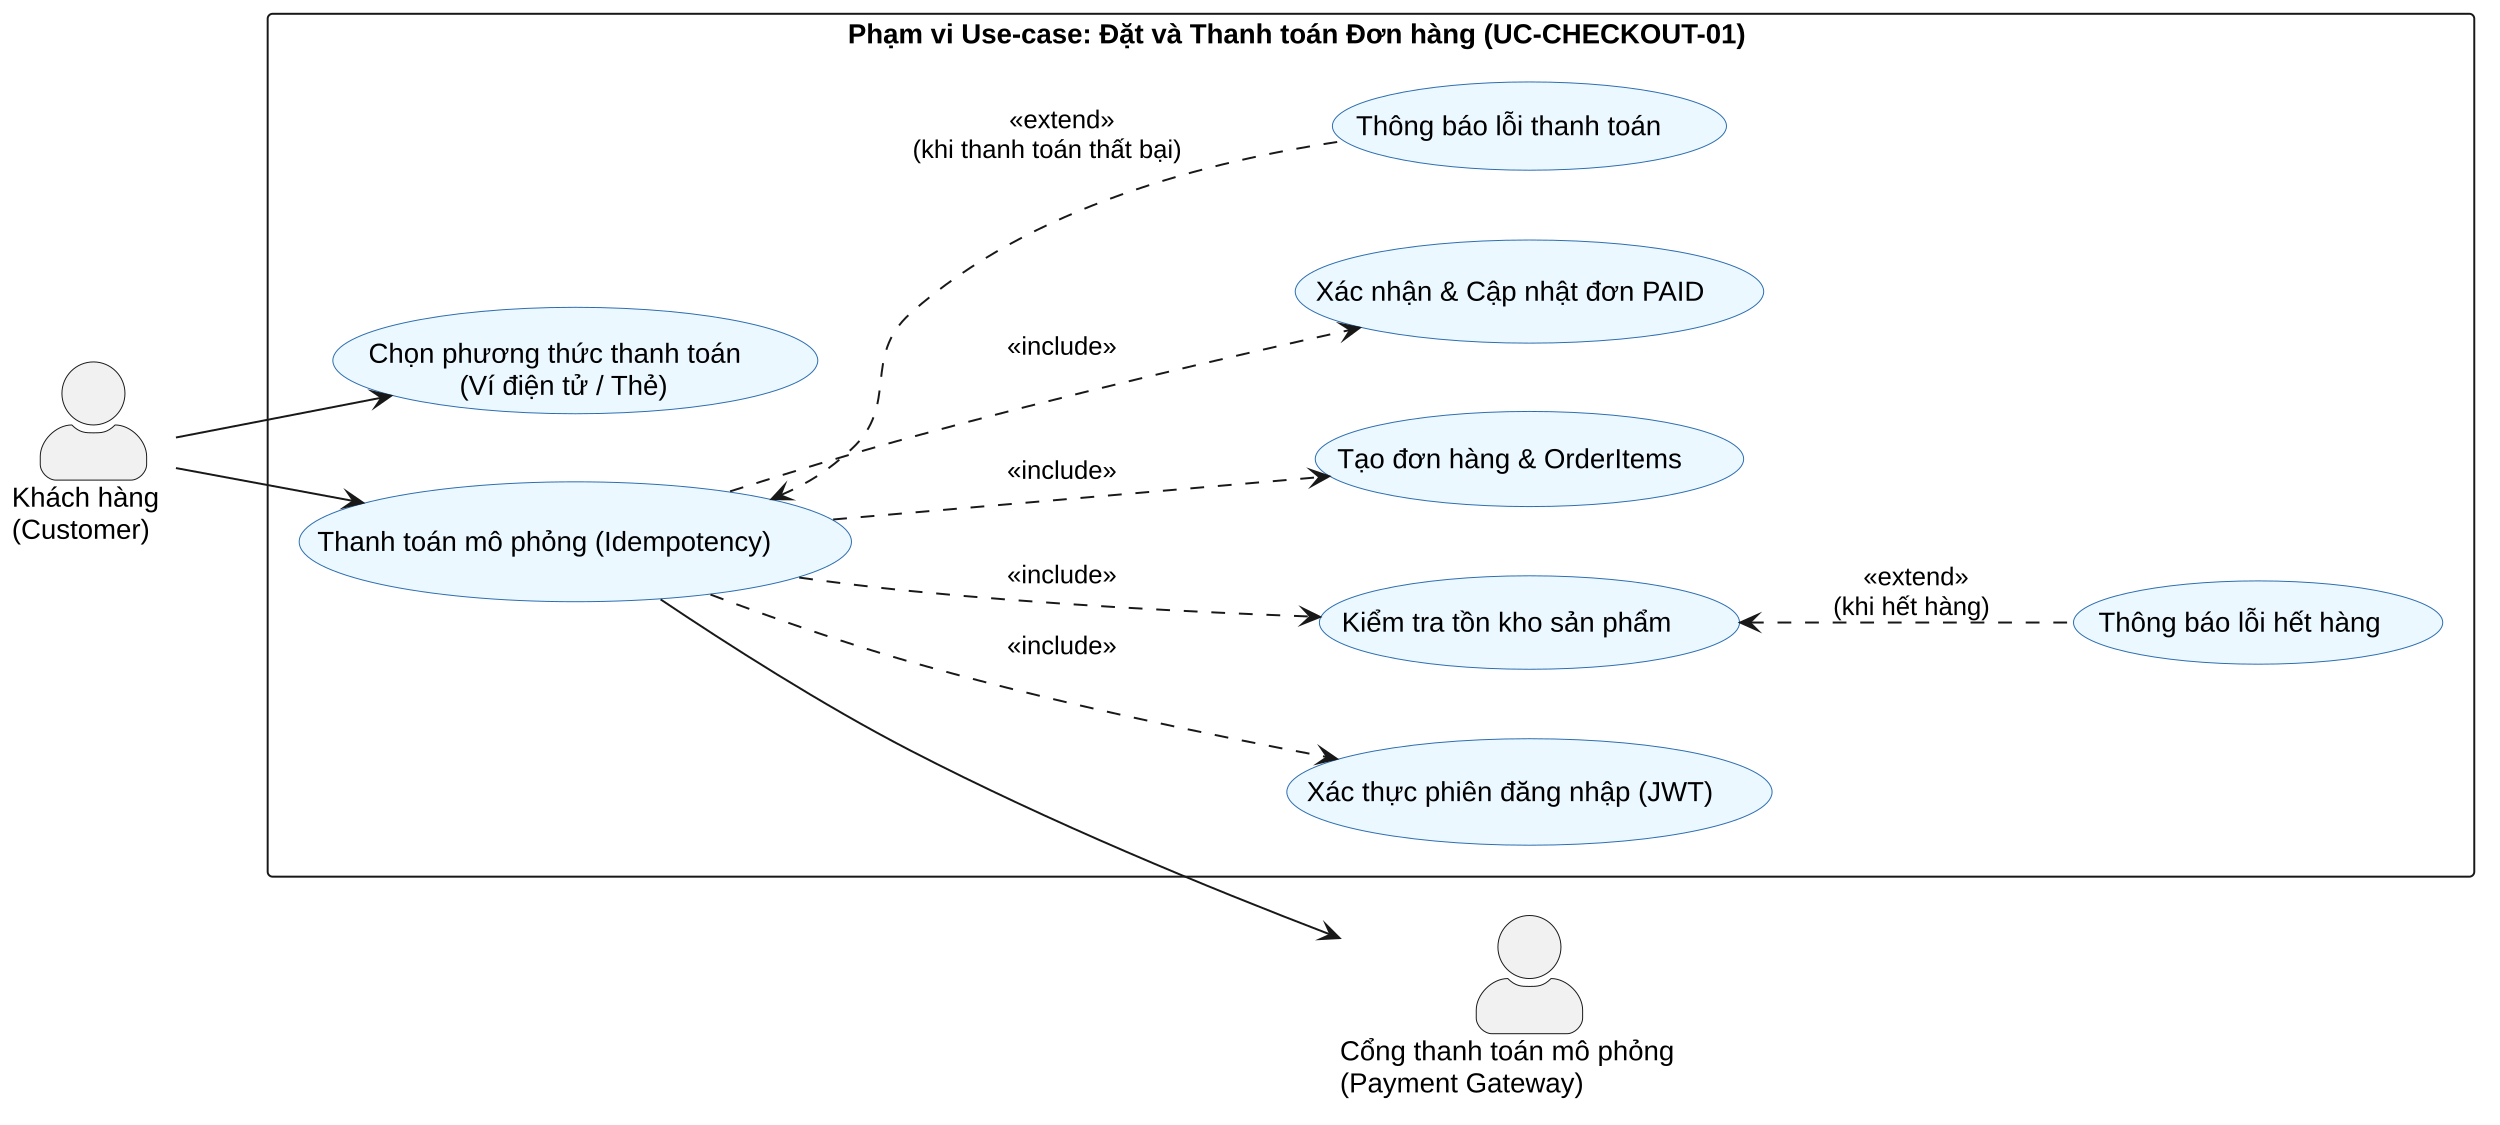
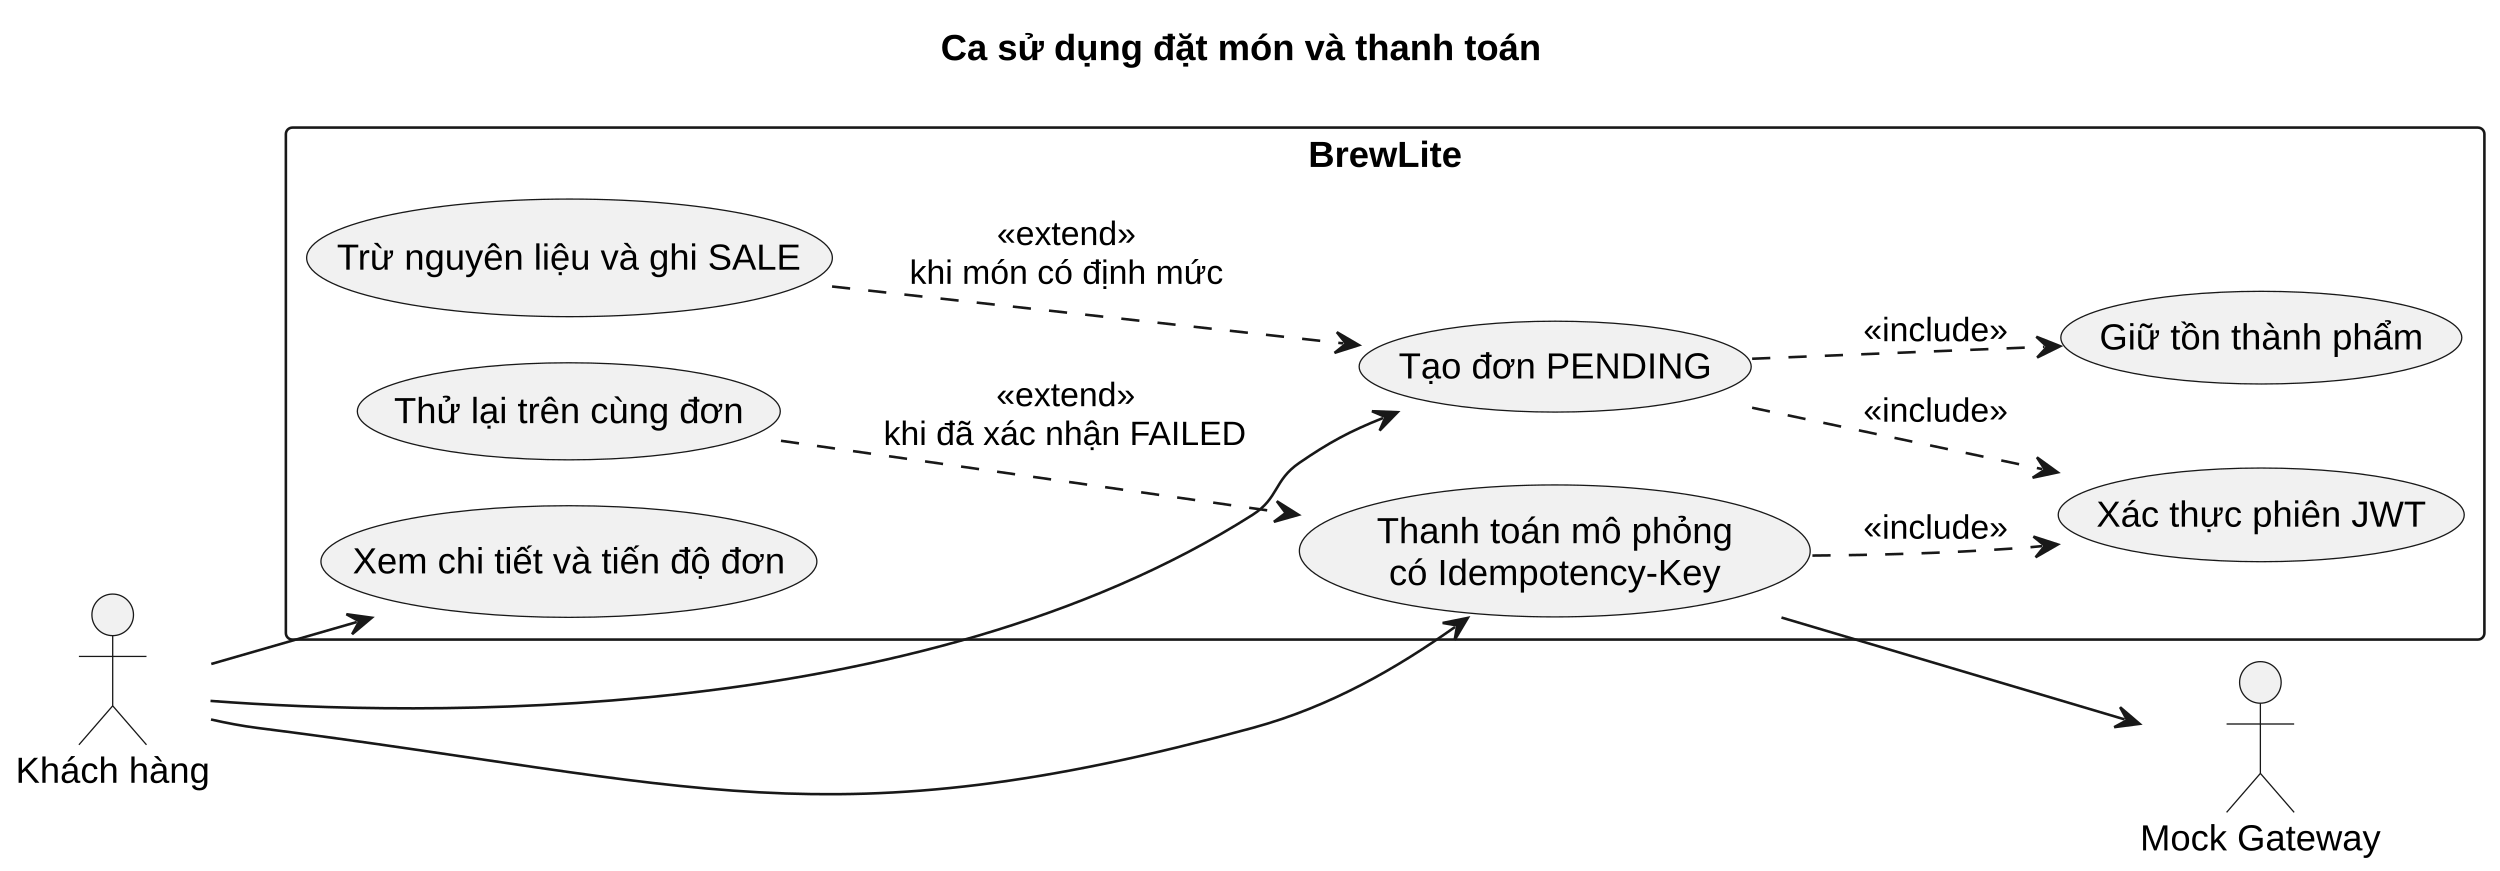
- <svg xmlns="http://www.w3.org/2000/svg" version="1.1" data-diagram-type="DESCRIPTION" style="width:1269px;height:571px;background:#FFFFFF;" width="1269px" height="571px" viewBox="0 0 1269 571" zoomAndPan="magnify" preserveAspectRatio="none" contentStyleType="text/css">
+ <svg xmlns="http://www.w3.org/2000/svg" contentStyleType="text/css" data-diagram-type="DESCRIPTION" height="335px" preserveAspectRatio="none" style="width:962px;height:335px;background:#FFFFFF;" version="1.1" viewBox="0 0 962 335" width="962px" zoomAndPan="magnify">
  <defs />
-   <g font-family="sans-serif" lengthAdjust="spacing">
-     <g class="cluster" data-qualified-name="Ph.m vi Use-case. ..t v. Thanh to.n ..n h.ng .UC-CHECKOUT-01." id="ent0003" data-source-line="12">
-       <rect x="135.87" y="7" width="1120.07" height="438" fill="none" style="stroke:#181818;stroke-width:1;" rx="2.5" ry="2.5" />
-       <text x="430.377" y="21.995" fill="#000" font-size="14" textLength="531.057" font-weight="700" font-family="Arial">Phạm vi Use-case: Đặt và Thanh toán Đơn hàng (UC-CHECKOUT-01)</text>
+   <g>
+     <g class="title" data-source-line="1">
+       <text fill="#000000" font-family="Arial" font-size="14" font-weight="bold" lengthAdjust="spacing" textLength="231.034" x="361.983" y="23.132">Ca sử dụng đặt món và thanh toán</text>
    </g>
-     <g class="entity" data-qualified-name="Ph.m vi Use-case. ..t v. Thanh to.n ..n h.ng .UC-CHECKOUT-01..UC_VerifyAuth" id="ent0004" data-source-line="13">
-       <ellipse cx="776.354" cy="402.001" rx="123.154" ry="27.031" fill="#EBF8FF" style="stroke:#2B6CB0;stroke-width:0.5;" />
-       <text x="663.318" y="406.649" fill="#000" font-size="14" textLength="226.071" font-family="Arial">Xác thực phiên đăng nhập (JWT)</text>
+     <g class="cluster" data-entity="BrewLite" data-source-line="8" data-uid="ent0004" id="cluster_BrewLite">
+       <rect fill="none" height="197" rx="2.5" ry="2.5" style="stroke:#181818;stroke-width:1;" width="846" x="110" y="49.099" />
+       <text fill="#000000" font-family="Arial" font-size="14" font-weight="bold" lengthAdjust="spacing" textLength="59.124" x="503.438" y="64.231">BrewLite</text>
    </g>
-     <g class="entity" data-qualified-name="Ph.m vi Use-case. ..t v. Thanh to.n ..n h.ng .UC-CHECKOUT-01..UC_CheckStock" id="ent0005" data-source-line="14">
-       <ellipse cx="776.35" cy="315.998" rx="106.64" ry="23.728" fill="#EBF8FF" style="stroke:#2B6CB0;stroke-width:0.5;" />
-       <text x="681.054" y="320.647" fill="#000" font-size="14" textLength="190.593" font-family="Arial">Kiểm tra tồn kho sản phẩm</text>
+     <g class="entity" data-entity="Customer" data-source-line="6" data-uid="ent0002" id="entity_Customer">
+       <ellipse cx="43.365" cy="236.599" fill="#F1F1F1" rx="8" ry="8" style="stroke:#181818;stroke-width:0.5;" />
+       <path d="M43.365,244.599 L43.365,271.599 M30.365,252.599 L56.365,252.599 M43.365,271.599 L30.365,286.599 M43.365,271.599 L56.365,286.599" fill="none" style="stroke:#181818;stroke-width:0.5;" />
+       <text fill="#000000" font-family="Arial" font-size="14" lengthAdjust="spacing" textLength="74.731" x="6" y="301.231">Khách hàng</text>
    </g>
-     <g class="entity" data-qualified-name="Ph.m vi Use-case. ..t v. Thanh to.n ..n h.ng .UC-CHECKOUT-01..UC_CreateOrder" id="ent0006" data-source-line="15">
-       <ellipse cx="776.347" cy="232.997" rx="108.737" ry="24.147" fill="#EBF8FF" style="stroke:#2B6CB0;stroke-width:0.5;" />
-       <text x="678.775" y="237.646" fill="#000" font-size="14" textLength="195.146" font-family="Arial">Tạo đơn hàng &amp; OrderItems</text>
+     <g class="entity" data-entity="Gateway" data-source-line="7" data-uid="ent0003" id="entity_Gateway">
+       <ellipse cx="869.793" cy="262.599" fill="#F1F1F1" rx="8" ry="8" style="stroke:#181818;stroke-width:0.5;" />
+       <path d="M869.793,270.599 L869.793,297.599 M856.793,278.599 L882.793,278.599 M869.793,297.599 L856.793,312.599 M869.793,297.599 L882.793,312.599" fill="none" style="stroke:#181818;stroke-width:0.5;" />
+       <text fill="#000000" font-family="Arial" font-size="14" lengthAdjust="spacing" textLength="92.586" x="823.5" y="327.231">Mock Gateway</text>
    </g>
-     <g class="entity" data-qualified-name="Ph.m vi Use-case. ..t v. Thanh to.n ..n h.ng .UC-CHECKOUT-01..UC_SelectMethod" id="ent0007" data-source-line="16">
-       <ellipse cx="292.033" cy="183.005" rx="123.073" ry="27.015" fill="#EBF8FF" style="stroke:#2B6CB0;stroke-width:0.5;" />
-       <text x="187.047" y="184.147" fill="#000" font-size="14" textLength="209.973" font-family="Arial">Chọn phương thức thanh toán</text>
-       <text x="233.247" y="200.444" fill="#000" font-size="14" textLength="117.571" font-family="Arial">(Ví điện tử / Thẻ)</text>
+     <g class="entity" data-entity="Auth" data-source-line="9" data-uid="ent0005" id="entity_Auth">
+       <ellipse cx="870.121" cy="198.123" fill="#F1F1F1" rx="78.121" ry="18.024" style="stroke:#181818;stroke-width:0.5;" />
+       <text fill="#000000" font-family="Arial" font-size="14" lengthAdjust="spacing" textLength="126.861" x="806.691" y="202.672">Xác thực phiên JWT</text>
    </g>
-     <g class="entity" data-qualified-name="Ph.m vi Use-case. ..t v. Thanh to.n ..n h.ng .UC-CHECKOUT-01..UC_Pay" id="ent0008" data-source-line="17">
-       <ellipse cx="292.034" cy="275.003" rx="140.164" ry="30.433" fill="#EBF8FF" style="stroke:#2B6CB0;stroke-width:0.5;" />
-       <text x="161.061" y="279.651" fill="#000" font-size="14" textLength="261.946" font-family="Arial">Thanh toán mô phỏng (Idempotency)</text>
+     <g class="entity" data-entity="Create" data-source-line="10" data-uid="ent0006" id="entity_Create">
+       <ellipse cx="598.432" cy="141.085" fill="#F1F1F1" rx="75.432" ry="17.486" style="stroke:#181818;stroke-width:0.5;" />
+       <text fill="#000000" font-family="Arial" font-size="14" lengthAdjust="spacing" textLength="120.442" x="538.211" y="145.634">Tạo đơn PENDING</text>
    </g>
-     <g class="entity" data-qualified-name="Ph.m vi Use-case. ..t v. Thanh to.n ..n h.ng .UC-CHECKOUT-01..UC_Confirm" id="ent0009" data-source-line="18">
-       <ellipse cx="776.354" cy="147.999" rx="118.894" ry="26.179" fill="#EBF8FF" style="stroke:#2B6CB0;stroke-width:0.5;" />
-       <text x="667.857" y="152.647" fill="#000" font-size="14" textLength="216.993" font-family="Arial">Xác nhận &amp; Cập nhật đơn PAID</text>
+     <g class="entity" data-entity="SKU" data-source-line="11" data-uid="ent0007" id="entity_SKU">
+       <ellipse cx="870.151" cy="129.929" fill="#F1F1F1" rx="77.151" ry="17.83" style="stroke:#181818;stroke-width:0.5;" />
+       <text fill="#000000" font-family="Arial" font-size="14" lengthAdjust="spacing" textLength="124.558" x="807.873" y="134.478">Giữ tồn thành phẩm</text>
    </g>
-     <g class="entity" data-qualified-name="Ph.m vi Use-case. ..t v. Thanh to.n ..n h.ng .UC-CHECKOUT-01..UC_ErrorStock" id="ent0010" data-source-line="19">
-       <ellipse cx="1146.22" cy="316.004" rx="93.72" ry="21.144" fill="#EBF8FF" style="stroke:#2B6CB0;stroke-width:0.5;" />
-       <text x="1065.163" y="320.653" fill="#000" font-size="14" textLength="162.114" font-family="Arial">Thông báo lỗi hết hàng</text>
+     <g class="entity" data-entity="BOM" data-source-line="12" data-uid="ent0008" id="entity_BOM">
+       <ellipse cx="219.145" cy="99.228" fill="#F1F1F1" rx="101.145" ry="22.629" style="stroke:#181818;stroke-width:0.5;" />
+       <text fill="#000000" font-family="Arial" font-size="14" lengthAdjust="spacing" textLength="179.026" x="129.632" y="103.777">Trừ nguyên liệu và ghi SALE</text>
    </g>
-     <g class="entity" data-qualified-name="Ph.m vi Use-case. ..t v. Thanh to.n ..n h.ng .UC-CHECKOUT-01..UC_ErrorPayment" id="ent0011" data-source-line="20">
-       <ellipse cx="776.349" cy="63.996" rx="100.029" ry="22.406" fill="#EBF8FF" style="stroke:#2B6CB0;stroke-width:0.5;" />
-       <text x="688.288" y="68.644" fill="#000" font-size="14" textLength="176.121" font-family="Arial">Thông báo lỗi thanh toán</text>
+     <g class="entity" data-entity="Payment" data-source-line="13" data-uid="ent0009" id="entity_Payment">
+       <ellipse cx="598.281" cy="211.993" fill="#F1F1F1" rx="98.281" ry="25.394" style="stroke:#181818;stroke-width:0.5;" />
+       <text fill="#000000" font-family="Arial" font-size="14" lengthAdjust="spacing" textLength="136.992" x="529.785" y="209.024">Thanh toán mô phỏng</text>
+       <text fill="#000000" font-family="Arial" font-size="14" lengthAdjust="spacing" textLength="127.62" x="534.471" y="225.123">có Idempotency-Key</text>
    </g>
-     <g class="entity" data-qualified-name="Customer" id="ent0001" data-source-line="9">
-       <ellipse cx="47.433" cy="199.71" rx="16" ry="16" fill="#F1F1F1" style="stroke:#181818;stroke-width:0.5;" />
-       <path d="M47.433,219.71 C51.433,219.71 54.433,219.71 58.433,215.71 C66.433,215.71 74.433,223.71 74.433,231.71 L74.433,235.71 C74.433,239.71 70.433,243.71 66.433,243.71 L28.433,243.71 C24.433,243.71 20.433,239.71 20.433,235.71 L20.433,231.71 C20.433,223.71 28.433,215.71 36.433,215.71 C40.433,219.71 43.433,219.71 47.433,219.71" style="stroke:#181818;stroke-width:0.5;" fill="#F1F1F1" />
-       <text x="6" y="257.205" fill="#000" font-size="14" textLength="82.865" font-family="Arial">Khách hàng</text>
-       <text x="6" y="273.502" fill="#000" font-size="14" textLength="78.928" font-family="Arial">(Customer)</text>
+     <g class="entity" data-entity="Retry" data-source-line="14" data-uid="ent0010" id="entity_Retry">
+       <ellipse cx="218.878" cy="158.274" fill="#F1F1F1" rx="81.378" ry="18.676" style="stroke:#181818;stroke-width:0.5;" />
+       <text fill="#000000" font-family="Arial" font-size="14" lengthAdjust="spacing" textLength="134.511" x="151.622" y="162.823">Thử lại trên cùng đơn</text>
    </g>
-     <g class="entity" data-qualified-name="Gateway" id="ent0002" data-source-line="10">
-       <ellipse cx="776.342" cy="480.71" rx="16" ry="16" fill="#F1F1F1" style="stroke:#181818;stroke-width:0.5;" />
-       <path d="M776.342,500.71 C780.342,500.71 783.342,500.71 787.342,496.71 C795.342,496.71 803.342,504.71 803.342,512.71 L803.342,516.71 C803.342,520.71 799.342,524.71 795.342,524.71 L757.342,524.71 C753.342,524.71 749.342,520.71 749.342,516.71 L749.342,512.71 C749.342,504.71 757.342,496.71 765.342,496.71 C769.342,500.71 772.342,500.71 776.342,500.71" style="stroke:#181818;stroke-width:0.5;" fill="#F1F1F1" />
-       <text x="680.15" y="538.205" fill="#000" font-size="14" textLength="192.384" font-family="Arial">Cổng thanh toán mô phỏng</text>
-       <text x="680.15" y="554.502" fill="#000" font-size="14" textLength="139.139" font-family="Arial">(Payment Gateway)</text>
+     <g class="entity" data-entity="Track" data-source-line="15" data-uid="ent0011" id="entity_Track">
+       <ellipse cx="218.914" cy="216.081" fill="#F1F1F1" rx="95.414" ry="21.483" style="stroke:#181818;stroke-width:0.5;" />
+       <text fill="#000000" font-family="Arial" font-size="14" lengthAdjust="spacing" textLength="166.38" x="135.724" y="220.631">Xem chi tiết và tiến độ đơn</text>
    </g>
-     <g class="link" data-entity-1="ent0001" data-entity-2="ent0007" id="lnk12" data-source-line="23" data-link-type="dependency">
-       <path d="M89.31,222.08 C119.15,216.3 155.911,209.181 193.631,201.871" style="stroke:#181818;stroke-width:1;" fill="none" id="Customer-to-UC_SelectMethod" />
-       <polygon points="198.54,200.92,188.943,198.705,193.631,201.871,190.465,206.559,198.54,200.92" fill="#181818" style="stroke:#181818;stroke-width:1;stroke-linejoin:miter;stroke-miterlimit:10;" />
+     <g class="link" data-entity-1="Customer" data-entity-2="Create" data-uid="lnk12" id="link_Customer_Create">
+       <polygon fill="#181818" points="537.772,158.621,527.931,158.24,533.128,160.473,530.895,165.671,537.772,158.621" style="stroke:#181818;stroke-width:1;" />
+       <path d="M81.005,269.706 C160.619,275.719 353.039,280.005 482,198.099 C492.095,191.687 490.132,184.854 500,178.099 C511.428,170.274 519.16,166.045 532.199,160.844" fill="none" style="stroke:#181818;stroke-width:1;" />
    </g>
-     <g class="link" data-entity-1="ent0001" data-entity-2="ent0008" id="lnk13" data-source-line="24" data-link-type="dependency">
-       <path d="M89.31,237.59 C115.44,242.43 145.714,248.047 179.384,254.297" style="stroke:#181818;stroke-width:1;" fill="none" id="Customer-to-UC_Pay" />
-       <polygon points="184.3,255.21,176.181,249.635,179.384,254.297,174.721,257.5,184.3,255.21" fill="#181818" style="stroke:#181818;stroke-width:1;stroke-linejoin:miter;stroke-miterlimit:10;" />
+     <g class="link" data-entity-1="Customer" data-entity-2="Payment" data-uid="lnk13" id="link_Customer_Payment">
+       <polygon fill="#181818" points="564.795,237.777,555.139,239.716,560.716,240.667,559.764,246.244,564.795,237.777" style="stroke:#181818;stroke-width:1;" />
+       <path d="M81.196,276.86 C87.102,278.204 93.185,279.364 99,280.099 C267.879,301.443 317.767,324.854 482,280.099 C512.308,271.839 537.875,256.849 559.9,241.245" fill="none" style="stroke:#181818;stroke-width:1;" />
    </g>
-     <g class="link" data-entity-1="ent0008" data-entity-2="ent0004" id="lnk14" data-source-line="26" data-link-type="dependency">
-       <path d="M360.65,301.81 C391.32,313.34 428.26,326.36 462.19,336 C533.81,356.36 611.336,372.567 673.656,384.267" style="stroke:#181818;stroke-width:1;stroke-dasharray:7,7;" fill="none" id="UC_Pay-to-UC_VerifyAuth" />
-       <polygon points="678.57,385.19,670.463,379.598,673.656,384.267,668.986,387.461,678.57,385.19" fill="#181818" style="stroke:#181818;stroke-width:1;stroke-linejoin:miter;stroke-miterlimit:10;" />
-       <text x="511.19" y="332.067" fill="#000" font-size="13" textLength="63.007" font-family="Arial">«include»</text>
+     <g class="link" data-entity-1="Customer" data-entity-2="Track" data-uid="lnk14" id="link_Customer_Track">
+       <polygon fill="#181818" points="143.043,237.7,133.288,236.349,138.239,239.084,135.503,244.036,143.043,237.7" style="stroke:#181818;stroke-width:1;" />
+       <path d="M81.295,255.495 C99.299,250.306 115.893,245.524 137.278,239.362" fill="none" style="stroke:#181818;stroke-width:1;" />
    </g>
-     <g class="link" data-entity-1="ent0008" data-entity-2="ent0005" id="lnk15" data-source-line="27" data-link-type="dependency">
-       <path d="M405.68,293.18 C424.51,295.78 443.88,298.19 462.19,300 C531.26,306.86 604.214,310.662 665.064,312.952" style="stroke:#181818;stroke-width:1;stroke-dasharray:7,7;" fill="none" id="UC_Pay-to-UC_CheckStock" />
-       <polygon points="670.06,313.14,661.217,308.804,665.064,312.952,660.916,316.799,670.06,313.14" fill="#181818" style="stroke:#181818;stroke-width:1;stroke-linejoin:miter;stroke-miterlimit:10;" />
-       <text x="511.19" y="296.067" fill="#000" font-size="13" textLength="63.007" font-family="Arial">«include»</text>
+     <g class="link" data-entity-1="Create" data-entity-2="Auth" data-uid="lnk15" id="link_Create_Auth">
+       <polygon fill="#181818" points="791.794,181.769,783.817,175.994,786.902,180.735,782.161,183.82,791.794,181.769" style="stroke:#181818;stroke-width:1;" />
+       <path d="M674.213,156.901 C710.82,164.643 748.988,172.716 785.924,180.528" fill="none" style="stroke:#181818;stroke-width:1;stroke-dasharray:7,7;" />
+       <text fill="#000000" font-family="Arial" font-size="13" lengthAdjust="spacing" textLength="55.656" x="717" y="162.292">«include»</text>
    </g>
-     <g class="link" data-entity-1="ent0008" data-entity-2="ent0006" id="lnk16" data-source-line="28" data-link-type="dependency">
-       <path d="M422.92,263.69 C502.02,256.8 596.589,248.574 669.699,242.204" style="stroke:#181818;stroke-width:1;stroke-dasharray:7,7;" fill="none" id="UC_Pay-to-UC_CreateOrder" />
-       <polygon points="674.68,241.77,665.367,238.566,669.699,242.204,666.061,246.536,674.68,241.77" fill="#181818" style="stroke:#181818;stroke-width:1;stroke-linejoin:miter;stroke-miterlimit:10;" />
-       <text x="511.19" y="243.067" fill="#000" font-size="13" textLength="63.007" font-family="Arial">«include»</text>
+     <g class="link" data-entity-1="Create" data-entity-2="SKU" data-uid="lnk16" id="link_Create_SKU">
+       <polygon fill="#181818" points="792.736,133.212,783.58,129.582,787.74,133.415,783.906,137.575,792.736,133.212" style="stroke:#181818;stroke-width:1;" />
+       <path d="M674.213,138.049 C711.132,136.542 749.613,134.972 786.74,133.456" fill="none" style="stroke:#181818;stroke-width:1;stroke-dasharray:7,7;" />
+       <text fill="#000000" font-family="Arial" font-size="13" lengthAdjust="spacing" textLength="55.656" x="717" y="131.292">«include»</text>
    </g>
-     <g class="link" data-entity-1="ent0008" data-entity-2="ent0009" id="lnk17" data-source-line="29" data-link-type="dependency">
-       <path d="M370.59,249.42 C399.24,240.31 432.07,230.27 462.19,222 C538.83,200.97 622.11,181.557 685.32,167.477" style="stroke:#181818;stroke-width:1;stroke-dasharray:7,7;" fill="none" id="UC_Pay-to-UC_Confirm" />
-       <polygon points="690.2,166.39,680.546,164.442,685.32,167.477,682.285,172.251,690.2,166.39" fill="#181818" style="stroke:#181818;stroke-width:1;stroke-linejoin:miter;stroke-miterlimit:10;" />
-       <text x="511.19" y="180.067" fill="#000" font-size="13" textLength="63.007" font-family="Arial">«include»</text>
+     <g class="link" data-entity-1="BOM" data-entity-2="Create" data-uid="lnk17" id="link_BOM_Create">
+       <polygon fill="#181818" points="522.923,132.801,514.42,127.831,517.953,132.248,513.535,135.782,522.923,132.801" style="stroke:#181818;stroke-width:1;" />
+       <path d="M320.172,110.244 C383.844,117.328 458.946,125.683 516.959,132.138" fill="none" style="stroke:#181818;stroke-width:1;stroke-dasharray:7,7;" />
+       <text fill="#000000" font-family="Arial" font-size="13" lengthAdjust="spacing" textLength="53.492" x="383.601" y="94.293">«extend»</text>
+       <text fill="#000000" font-family="Arial" font-size="13" lengthAdjust="spacing" textLength="120.694" x="350" y="109.241">khi món có định mức</text>
    </g>
-     <g class="link" data-entity-1="ent0008" data-entity-2="ent0002" id="lnk18" data-source-line="31" data-link-type="dependency">
-       <path d="M335.33,304.27 C368.87,326.79 417.39,357.87 462.19,381 C533.2,417.66 612.282,450.21 675.302,474.38" style="stroke:#181818;stroke-width:1;" fill="none" id="UC_Pay-to-Gateway" />
-       <polygon points="679.97,476.17,672.999,469.212,675.302,474.38,670.134,476.682,679.97,476.17" fill="#181818" style="stroke:#181818;stroke-width:1;stroke-linejoin:miter;stroke-miterlimit:10;" />
+     <g class="link" data-entity-1="Payment" data-entity-2="Auth" data-uid="lnk18" id="link_Payment_Auth">
+       <polygon fill="#181818" points="791.835,209.514,782.468,206.471,786.862,210.033,783.3,214.428,791.835,209.514" style="stroke:#181818;stroke-width:1;" />
+       <path d="M697.415,213.779 C722.411,213.592 749.22,212.858 774,211.099 C779.812,210.686 779.843,210.767 785.868,210.137" fill="none" style="stroke:#181818;stroke-width:1;stroke-dasharray:7,7;" />
+       <text fill="#000000" font-family="Arial" font-size="13" lengthAdjust="spacing" textLength="55.656" x="717" y="207.292">«include»</text>
    </g>
-     <g class="link" data-entity-1="ent0005" data-entity-2="ent0010" id="lnk19" data-source-line="33" data-link-type="dependency">
-       <path d="M888.26,316 C941.64,316 1000.79,316 1052.24,316" style="stroke:#181818;stroke-width:1;stroke-dasharray:7,7;" fill="none" id="UC_CheckStock-backto-UC_ErrorStock" />
-       <polygon points="883.26,316,892.26,320,888.26,316,892.26,312,883.26,316" fill="#181818" style="stroke:#181818;stroke-width:1;stroke-linejoin:miter;stroke-miterlimit:10;" />
-       <text x="945.817" y="297.067" fill="#000" font-size="13" textLength="61.185" font-family="Arial">«extend»</text>
-       <text x="930.5" y="312.2" fill="#000" font-size="13" textLength="91.819" font-family="Arial">(khi hết hàng)</text>
+     <g class="link" data-entity-1="Retry" data-entity-2="Payment" data-uid="lnk19" id="link_Retry_Payment">
+       <polygon fill="#181818" points="499.673,198.105,491.331,192.871,494.724,197.397,490.198,200.79,499.673,198.105" style="stroke:#181818;stroke-width:1;" />
+       <path d="M300.52,169.617 C358.769,177.949 431.848,188.403 493.734,197.255" fill="none" style="stroke:#181818;stroke-width:1;stroke-dasharray:7,7;" />
+       <text fill="#000000" font-family="Arial" font-size="13" lengthAdjust="spacing" textLength="53.492" x="383.348" y="156.292">«extend»</text>
+       <text fill="#000000" font-family="Arial" font-size="13" lengthAdjust="spacing" textLength="140.188" x="340" y="171.241">khi đã xác nhận FAILED</text>
    </g>
-     <g class="link" data-entity-1="ent0008" data-entity-2="ent0011" id="lnk20" data-source-line="34" data-link-type="dependency">
-       <path d="M396.189,251.384 C410.979,244.984 420.55,238.7 432.19,228 C456.81,205.38 437.22,181.24 462.19,159 C522.86,104.97 613.47,81.66 681.63,71.61" style="stroke:#181818;stroke-width:1;stroke-dasharray:7,7;" fill="none" id="UC_Pay-backto-UC_ErrorPayment" />
-       <polygon points="391.6,253.37,401.448,253.467,396.189,251.384,398.271,246.125,391.6,253.37" fill="#181818" style="stroke:#181818;stroke-width:1;stroke-linejoin:miter;stroke-miterlimit:10;" />
-       <text x="512.257" y="65.067" fill="#000" font-size="13" textLength="61.185" font-family="Arial">«extend»</text>
-       <text x="463.19" y="80.2" fill="#000" font-size="13" textLength="159.32" font-family="Arial">(khi thanh toán thất bại)</text>
+     <g class="link" data-entity-1="Payment" data-entity-2="Gateway" data-uid="lnk20" id="link_Payment_Gateway">
+       <polygon fill="#181818" points="823.31,278.536,815.821,272.14,818.517,277.113,813.544,279.809,823.31,278.536" style="stroke:#181818;stroke-width:1;" />
+       <path d="M685.513,237.631 C731.264,251.212 779.926,265.658 817.558,276.828" fill="none" style="stroke:#181818;stroke-width:1;" />
    </g>
  </g>
</svg>
